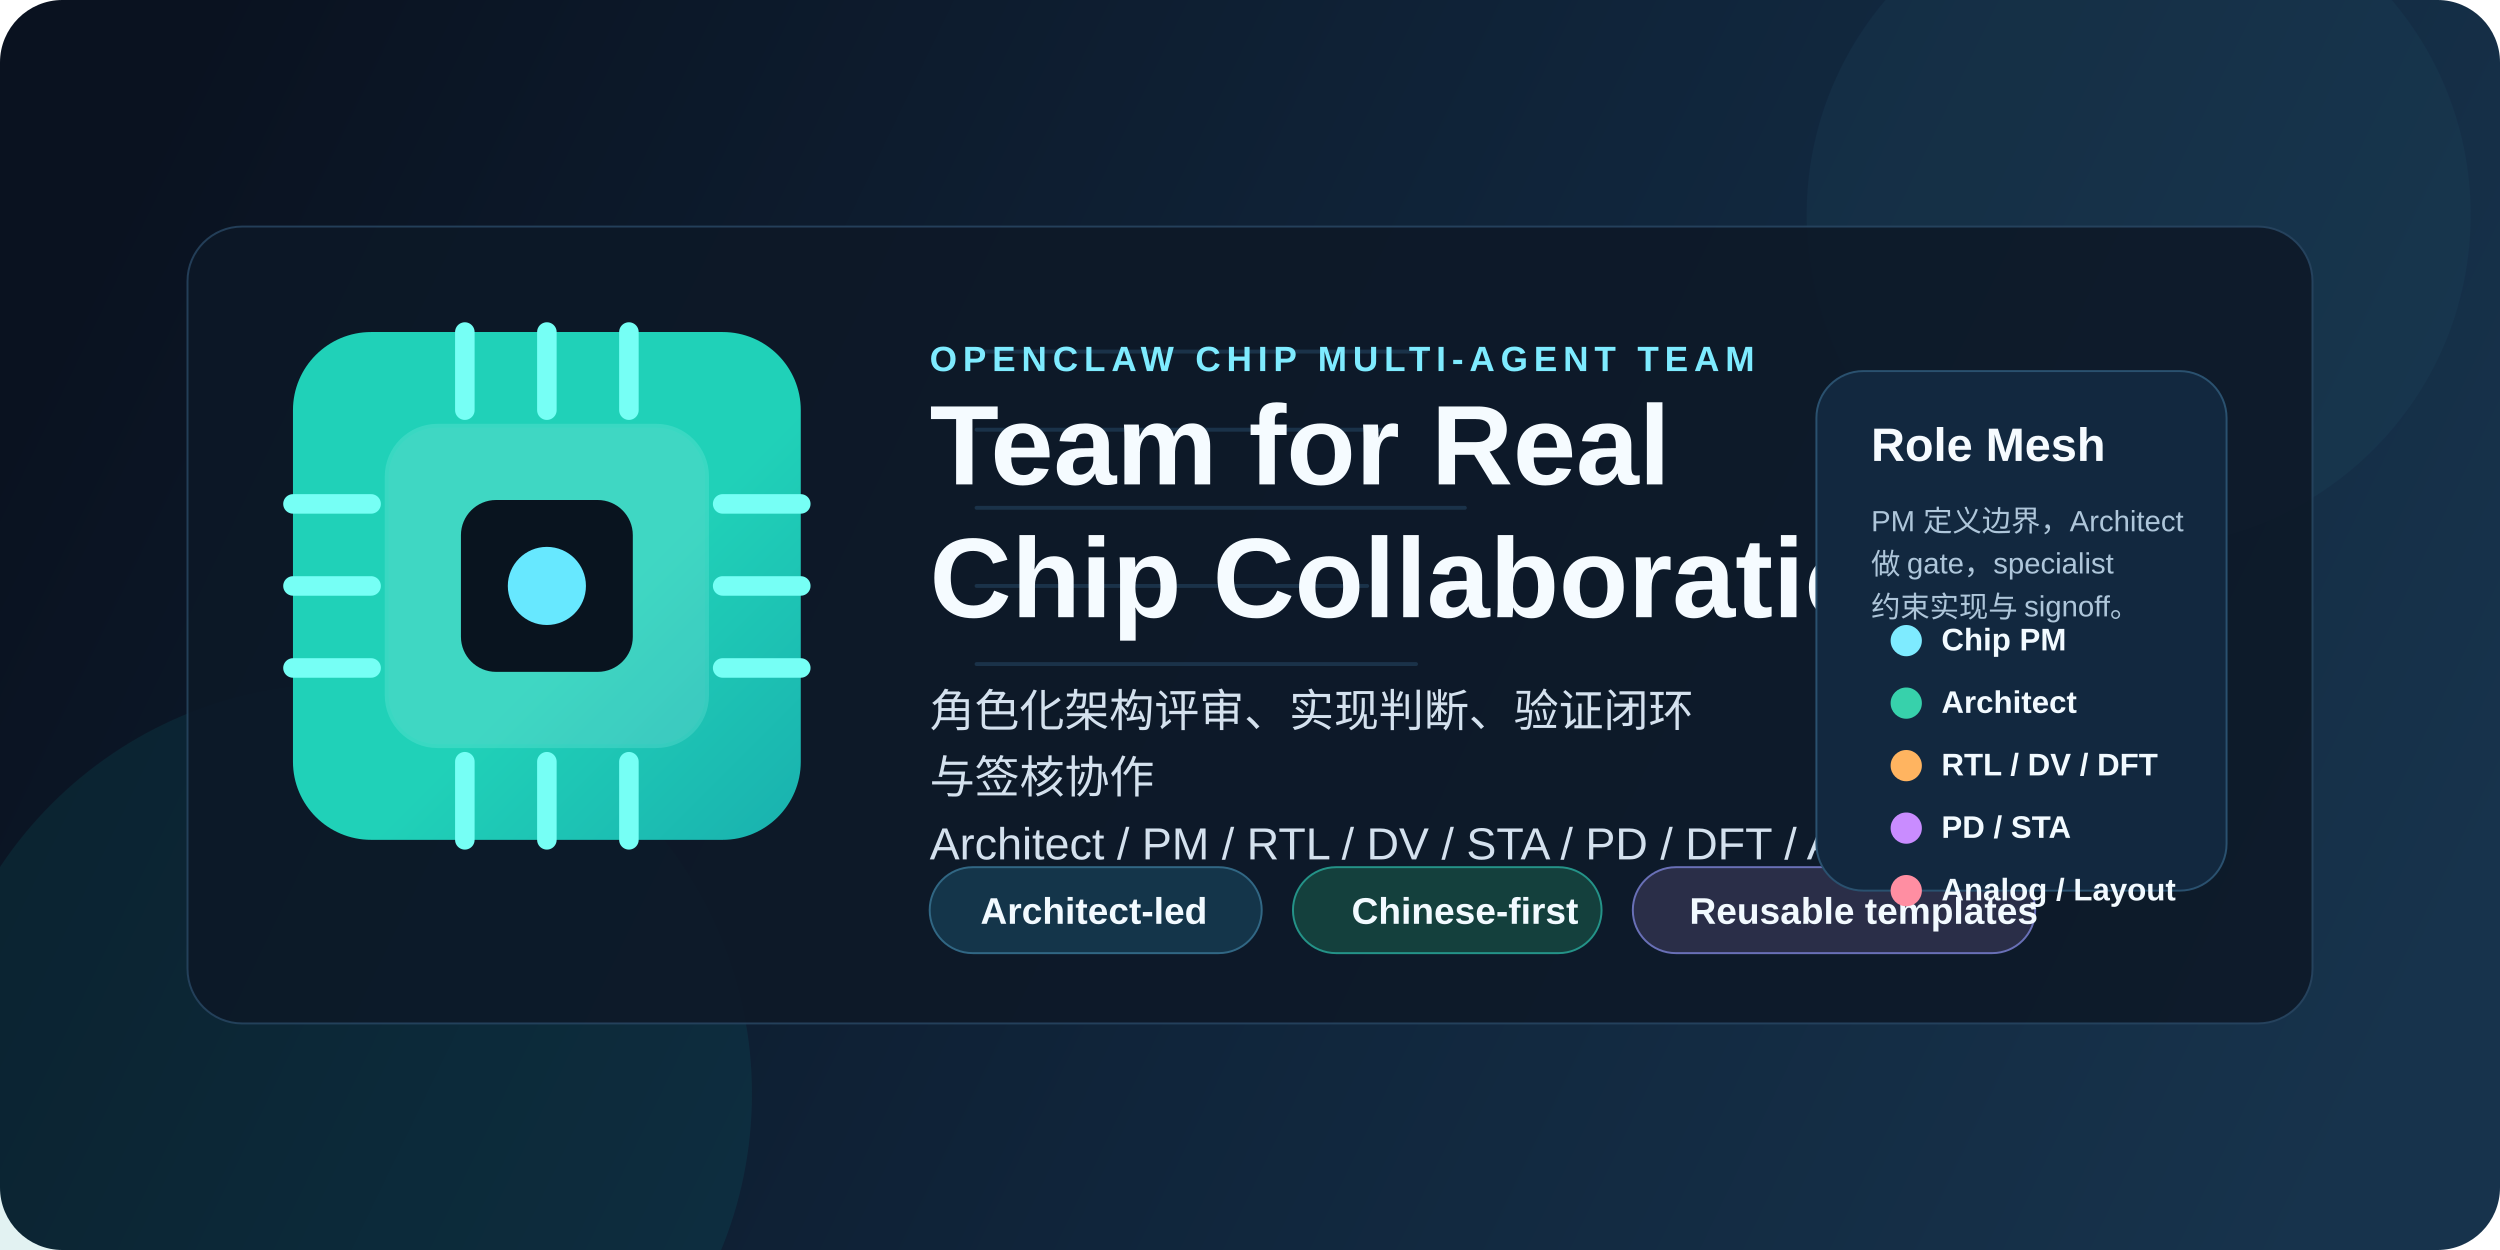
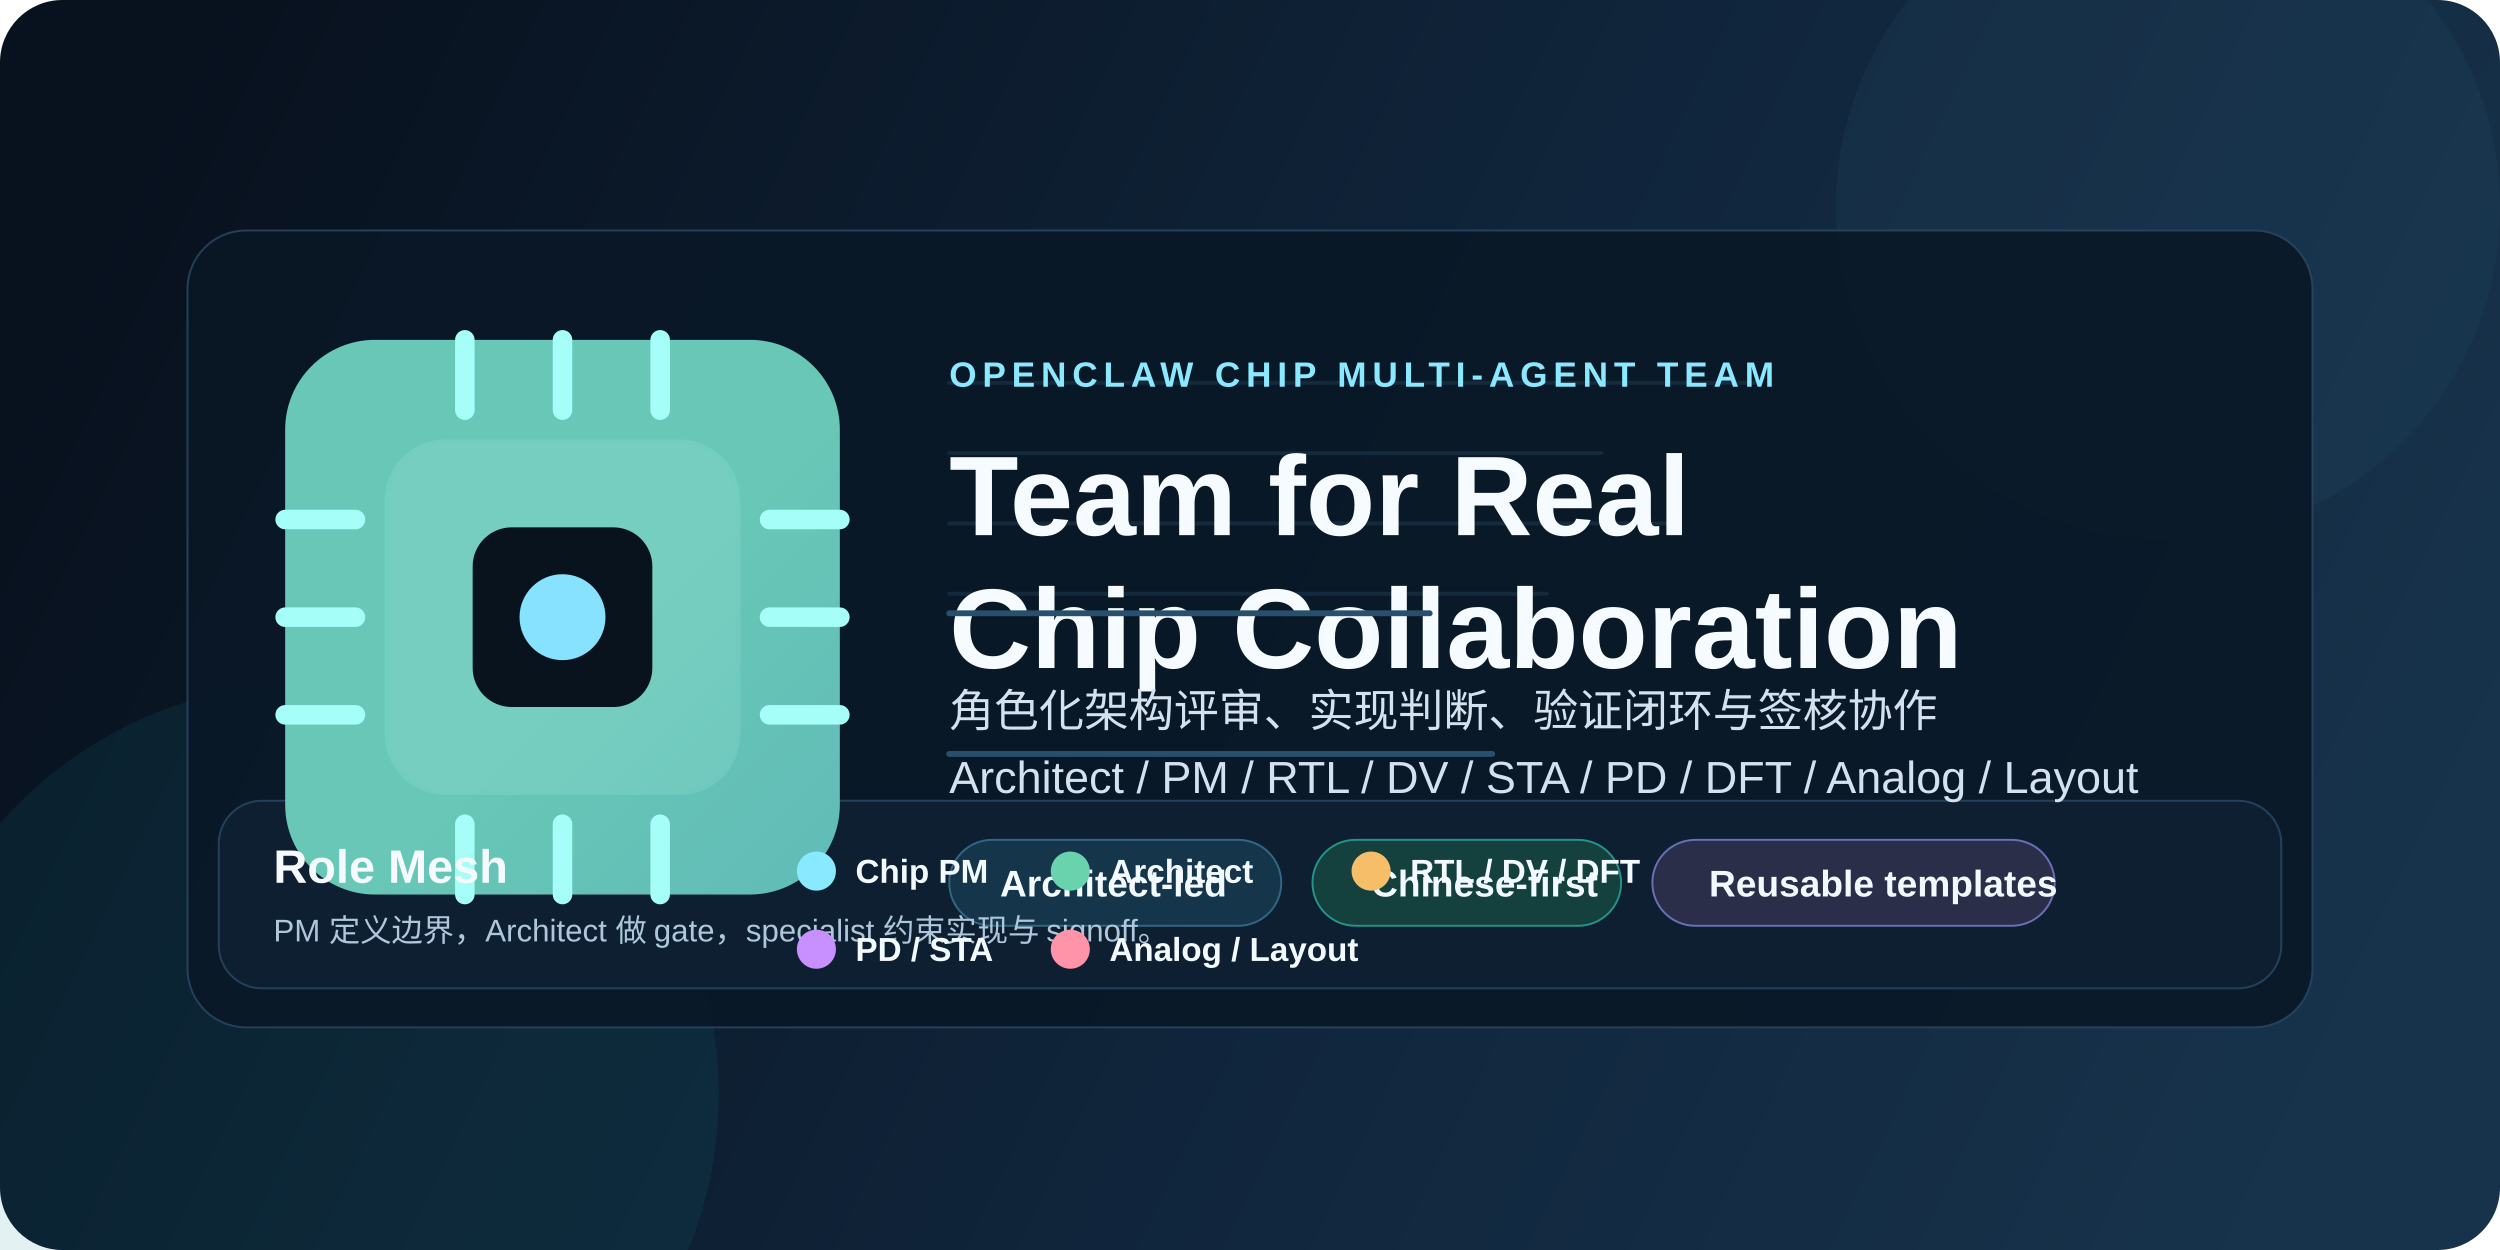
<svg xmlns="http://www.w3.org/2000/svg" width="1280" height="640" viewBox="0 0 1280 640">
  <defs>
    <linearGradient id="bg" x1="80" y1="60" x2="1200" y2="600" gradientUnits="userSpaceOnUse">
-       <stop offset="0" stop-color="#0A1220" />
+       <stop offset="0" stop-color="#08111E" />
      <stop offset="0.55" stop-color="#10253B" />
      <stop offset="1" stop-color="#17334C" />
    </linearGradient>
-     <linearGradient id="chip" x1="150" y1="150" x2="410" y2="410" gradientUnits="userSpaceOnUse">
-       <stop offset="0" stop-color="#20D1B8" />
-       <stop offset="1" stop-color="#1085A1" />
-     </linearGradient>
-     <linearGradient id="card" x1="835" y1="148" x2="1125" y2="472" gradientUnits="userSpaceOnUse">
-       <stop offset="0" stop-color="#12283F" />
-       <stop offset="1" stop-color="#193851" />
+     <linearGradient id="chip" x1="150" y1="170" x2="410" y2="430" gradientUnits="userSpaceOnUse">
+       <stop offset="0" stop-color="#68C7B7" />
+       <stop offset="1" stop-color="#58AEB7" />
    </linearGradient>
  </defs>
  <rect x="0" y="0" width="1280" height="640" rx="32" fill="url(#bg)" />
-   <circle cx="1095" cy="110" r="170" fill="#1F4B65" opacity="0.18" />
-   <circle cx="175" cy="560" r="210" fill="#0C8E91" opacity="0.12" />
-   <rect x="96" y="116" width="1088" height="408" rx="28" fill="#0C1827" opacity="0.88" stroke="#27445F" />
-   <g opacity="0.55">
-     <path d="M500 180H730" stroke="#254764" stroke-width="2" stroke-linecap="round" />
-     <path d="M500 220H710" stroke="#254764" stroke-width="2" stroke-linecap="round" />
-     <path d="M500 260H750" stroke="#254764" stroke-width="2" stroke-linecap="round" />
-     <path d="M500 300H700" stroke="#254764" stroke-width="2" stroke-linecap="round" />
-     <path d="M500 340H725" stroke="#254764" stroke-width="2" stroke-linecap="round" />
+   <circle cx="1110" cy="106" r="170" fill="#274C67" opacity="0.18" />
+   <circle cx="158" cy="560" r="210" fill="#0E8A8D" opacity="0.12" />
+   <rect x="96" y="118" width="1088" height="408" rx="30" fill="#091726" opacity="0.9" stroke="#27445F" />
+   <rect x="112" y="410" width="1056" height="96" rx="22" fill="#0D2032" opacity="0.92" stroke="#244560" />
+   <g opacity="0.4">
+     <path d="M486 196H900" stroke="#234560" stroke-width="2" stroke-linecap="round" />
+     <path d="M486 232H820" stroke="#234560" stroke-width="2" stroke-linecap="round" />
+     <path d="M486 268H860" stroke="#234560" stroke-width="2" stroke-linecap="round" />
+     <path d="M486 304H792" stroke="#234560" stroke-width="2" stroke-linecap="round" />
  </g>
-   <g transform="translate(150 170)">
-     <rect x="0" y="0" width="260" height="260" rx="40" fill="url(#chip)" />
-     <rect x="48" y="48" width="164" height="164" rx="26" fill="#E8FBFF" opacity="0.16" stroke="#BFFFFB" stroke-width="2" />
-     <rect x="86" y="86" width="88" height="88" rx="18" fill="#09141F" />
-     <circle cx="130" cy="130" r="20" fill="#67E8FF" />
-     <path d="M40 88H0" stroke="#76FFF5" stroke-width="10" stroke-linecap="round" />
-     <path d="M40 130H0" stroke="#76FFF5" stroke-width="10" stroke-linecap="round" />
-     <path d="M40 172H0" stroke="#76FFF5" stroke-width="10" stroke-linecap="round" />
-     <path d="M260 88H220" stroke="#76FFF5" stroke-width="10" stroke-linecap="round" />
-     <path d="M260 130H220" stroke="#76FFF5" stroke-width="10" stroke-linecap="round" />
-     <path d="M260 172H220" stroke="#76FFF5" stroke-width="10" stroke-linecap="round" />
-     <path d="M88 40V0" stroke="#76FFF5" stroke-width="10" stroke-linecap="round" />
-     <path d="M130 40V0" stroke="#76FFF5" stroke-width="10" stroke-linecap="round" />
-     <path d="M172 40V0" stroke="#76FFF5" stroke-width="10" stroke-linecap="round" />
-     <path d="M88 260V220" stroke="#76FFF5" stroke-width="10" stroke-linecap="round" />
-     <path d="M130 260V220" stroke="#76FFF5" stroke-width="10" stroke-linecap="round" />
-     <path d="M172 260V220" stroke="#76FFF5" stroke-width="10" stroke-linecap="round" />
+   <g transform="translate(146 174)">
+     <rect x="0" y="0" width="284" height="284" rx="46" fill="url(#chip)" />
+     <rect x="52" y="52" width="180" height="180" rx="30" fill="#C9FFF9" opacity="0.13" stroke="#B7FFF9" stroke-width="2" />
+     <rect x="96" y="96" width="92" height="92" rx="20" fill="#08131E" />
+     <circle cx="142" cy="142" r="22" fill="#87E2FF" />
+     <path d="M36 92H0" stroke="#A5FFF8" stroke-width="10" stroke-linecap="round" />
+     <path d="M36 142H0" stroke="#A5FFF8" stroke-width="10" stroke-linecap="round" />
+     <path d="M36 192H0" stroke="#A5FFF8" stroke-width="10" stroke-linecap="round" />
+     <path d="M284 92H248" stroke="#A5FFF8" stroke-width="10" stroke-linecap="round" />
+     <path d="M284 142H248" stroke="#A5FFF8" stroke-width="10" stroke-linecap="round" />
+     <path d="M284 192H248" stroke="#A5FFF8" stroke-width="10" stroke-linecap="round" />
+     <path d="M92 36V0" stroke="#A5FFF8" stroke-width="10" stroke-linecap="round" />
+     <path d="M142 36V0" stroke="#A5FFF8" stroke-width="10" stroke-linecap="round" />
+     <path d="M192 36V0" stroke="#A5FFF8" stroke-width="10" stroke-linecap="round" />
+     <path d="M92 284V248" stroke="#A5FFF8" stroke-width="10" stroke-linecap="round" />
+     <path d="M142 284V248" stroke="#A5FFF8" stroke-width="10" stroke-linecap="round" />
+     <path d="M192 284V248" stroke="#A5FFF8" stroke-width="10" stroke-linecap="round" />
  </g>
-   <text x="476" y="190" fill="#7EEBFF" font-size="18" font-weight="700" letter-spacing="3" font-family="Arial, PingFang SC, sans-serif">
+   <text x="486" y="198" fill="#8AE8FF" font-size="18" font-weight="700" letter-spacing="3" font-family="Arial, PingFang SC, sans-serif">
    OPENCLAW CHIP MULTI-AGENT TEAM
  </text>
-   <text x="476" y="248" fill="#F5FBFF" font-size="58" font-weight="700" font-family="Arial, PingFang SC, sans-serif">
-     <tspan x="476" dy="0">Team for Real</tspan>
-     <tspan x="476" dy="68">Chip Collaboration</tspan>
+   <text x="486" y="274" fill="#F5FBFF" font-size="58" font-weight="700" font-family="Arial, PingFang SC, sans-serif">
+     <tspan x="486" dy="0">Team for Real</tspan>
+     <tspan x="486" dy="68">Chip Collaboration</tspan>
  </text>
-   <text x="476" y="372" fill="#D4E1EE" font-size="23" font-weight="500" font-family="Arial, PingFang SC, sans-serif">
-     <tspan x="476" dy="0">角色化架构评审、实现判断、验证闭环</tspan>
-     <tspan x="476" dy="34">与签核协作</tspan>
-     <tspan x="476" dy="34">Architect / PM / RTL / DV / STA / PD / DFT / Analog / Layout</tspan>
+   <text x="486" y="372" fill="#D4E1EE" font-size="23" font-weight="500" font-family="Arial, PingFang SC, sans-serif">
+     <tspan x="486" dy="0">角色化架构评审、实现判断、验证闭环与签核协作</tspan>
+     <tspan x="486" dy="34">Architect / PM / RTL / DV / STA / PD / DFT / Analog / Layout</tspan>
  </text>
-   <g transform="translate(476 444)">
+   <g transform="translate(486 314)">
+     <line x1="0" y1="0" x2="246" y2="0" stroke="#28506C" stroke-width="3" stroke-linecap="round" />
+     <line x1="0" y1="72" x2="278" y2="72" stroke="#28506C" stroke-width="3" stroke-linecap="round" />
+   </g>
+   <g transform="translate(486 430)">
    <rect x="0" y="0" width="170" height="44" rx="22" fill="#14354A" stroke="#316784" />
    <text x="26" y="29" fill="#F2FAFF" font-size="19" font-weight="600" font-family="Arial, PingFang SC, sans-serif">Architect-led</text>
    <rect x="186" y="0" width="158" height="44" rx="22" fill="#14403D" stroke="#249388" />
    <text x="216" y="29" fill="#F2FAFF" font-size="19" font-weight="600" font-family="Arial, PingFang SC, sans-serif">Chinese-first</text>
    <rect x="360" y="0" width="206" height="44" rx="22" fill="#2A2E48" stroke="#6970B7" />
    <text x="389" y="29" fill="#F2FAFF" font-size="19" font-weight="600" font-family="Arial, PingFang SC, sans-serif">Reusable templates</text>
  </g>
-   <g transform="translate(930 190)">
-     <rect x="0" y="0" width="210" height="266" rx="24" fill="url(#card)" stroke="#2A516F" />
-     <text x="28" y="46" fill="#F6FBFF" font-size="24" font-weight="700" font-family="Arial, PingFang SC, sans-serif">Role Mesh</text>
-     <text x="28" y="82" fill="#AEC6DA" font-size="15" font-weight="500" font-family="Arial, PingFang SC, sans-serif">
-       <tspan x="28" dy="0">PM 定义边界，Architect</tspan>
-       <tspan x="28" dy="22">做 gate，specialist</tspan>
-       <tspan x="28" dy="22">约束实现与 signoff。</tspan>
-     </text>
-     <circle cx="46" cy="138" r="8" fill="#7EEBFF" />
-     <text x="64" y="143" fill="#F2FAFF" font-size="16" font-weight="600" font-family="Arial, PingFang SC, sans-serif">Chip PM</text>
-     <circle cx="46" cy="170" r="8" fill="#37D1AB" />
-     <text x="64" y="175" fill="#F2FAFF" font-size="16" font-weight="600" font-family="Arial, PingFang SC, sans-serif">Architect</text>
-     <circle cx="46" cy="202" r="8" fill="#FFB460" />
-     <text x="64" y="207" fill="#F2FAFF" font-size="16" font-weight="600" font-family="Arial, PingFang SC, sans-serif">RTL / DV / DFT</text>
-     <circle cx="46" cy="234" r="8" fill="#C98CFF" />
-     <text x="64" y="239" fill="#F2FAFF" font-size="16" font-weight="600" font-family="Arial, PingFang SC, sans-serif">PD / STA</text>
-     <circle cx="46" cy="266" r="8" fill="#FF8EA2" />
-     <text x="64" y="271" fill="#F2FAFF" font-size="16" font-weight="600" font-family="Arial, PingFang SC, sans-serif">Analog / Layout</text>
-   </g>
+   <text x="140" y="452" fill="#F4FAFF" font-size="24" font-weight="700" font-family="Arial, PingFang SC, sans-serif">Role Mesh</text>
+   <text x="140" y="482" fill="#AFC7DA" font-size="16" font-weight="500" font-family="Arial, PingFang SC, sans-serif">
+     PM 定义边界，Architect 做 gate，specialist 约束实现与 signoff。
+   </text>
+   <circle cx="418" cy="446" r="10" fill="#88E9FF" />
+   <text x="438" y="452" fill="#F2FAFF" font-size="17" font-weight="600" font-family="Arial, PingFang SC, sans-serif">Chip PM</text>
+   <circle cx="548" cy="446" r="10" fill="#69D3AE" />
+   <text x="568" y="452" fill="#F2FAFF" font-size="17" font-weight="600" font-family="Arial, PingFang SC, sans-serif">Architect</text>
+   <circle cx="702" cy="446" r="10" fill="#F7BE6A" />
+   <text x="722" y="452" fill="#F2FAFF" font-size="17" font-weight="600" font-family="Arial, PingFang SC, sans-serif">RTL / DV / DFT</text>
+   <circle cx="418" cy="486" r="10" fill="#C890FF" />
+   <text x="438" y="492" fill="#F2FAFF" font-size="17" font-weight="600" font-family="Arial, PingFang SC, sans-serif">PD / STA</text>
+   <circle cx="548" cy="486" r="10" fill="#FF93A8" />
+   <text x="568" y="492" fill="#F2FAFF" font-size="17" font-weight="600" font-family="Arial, PingFang SC, sans-serif">Analog / Layout</text>
</svg>
